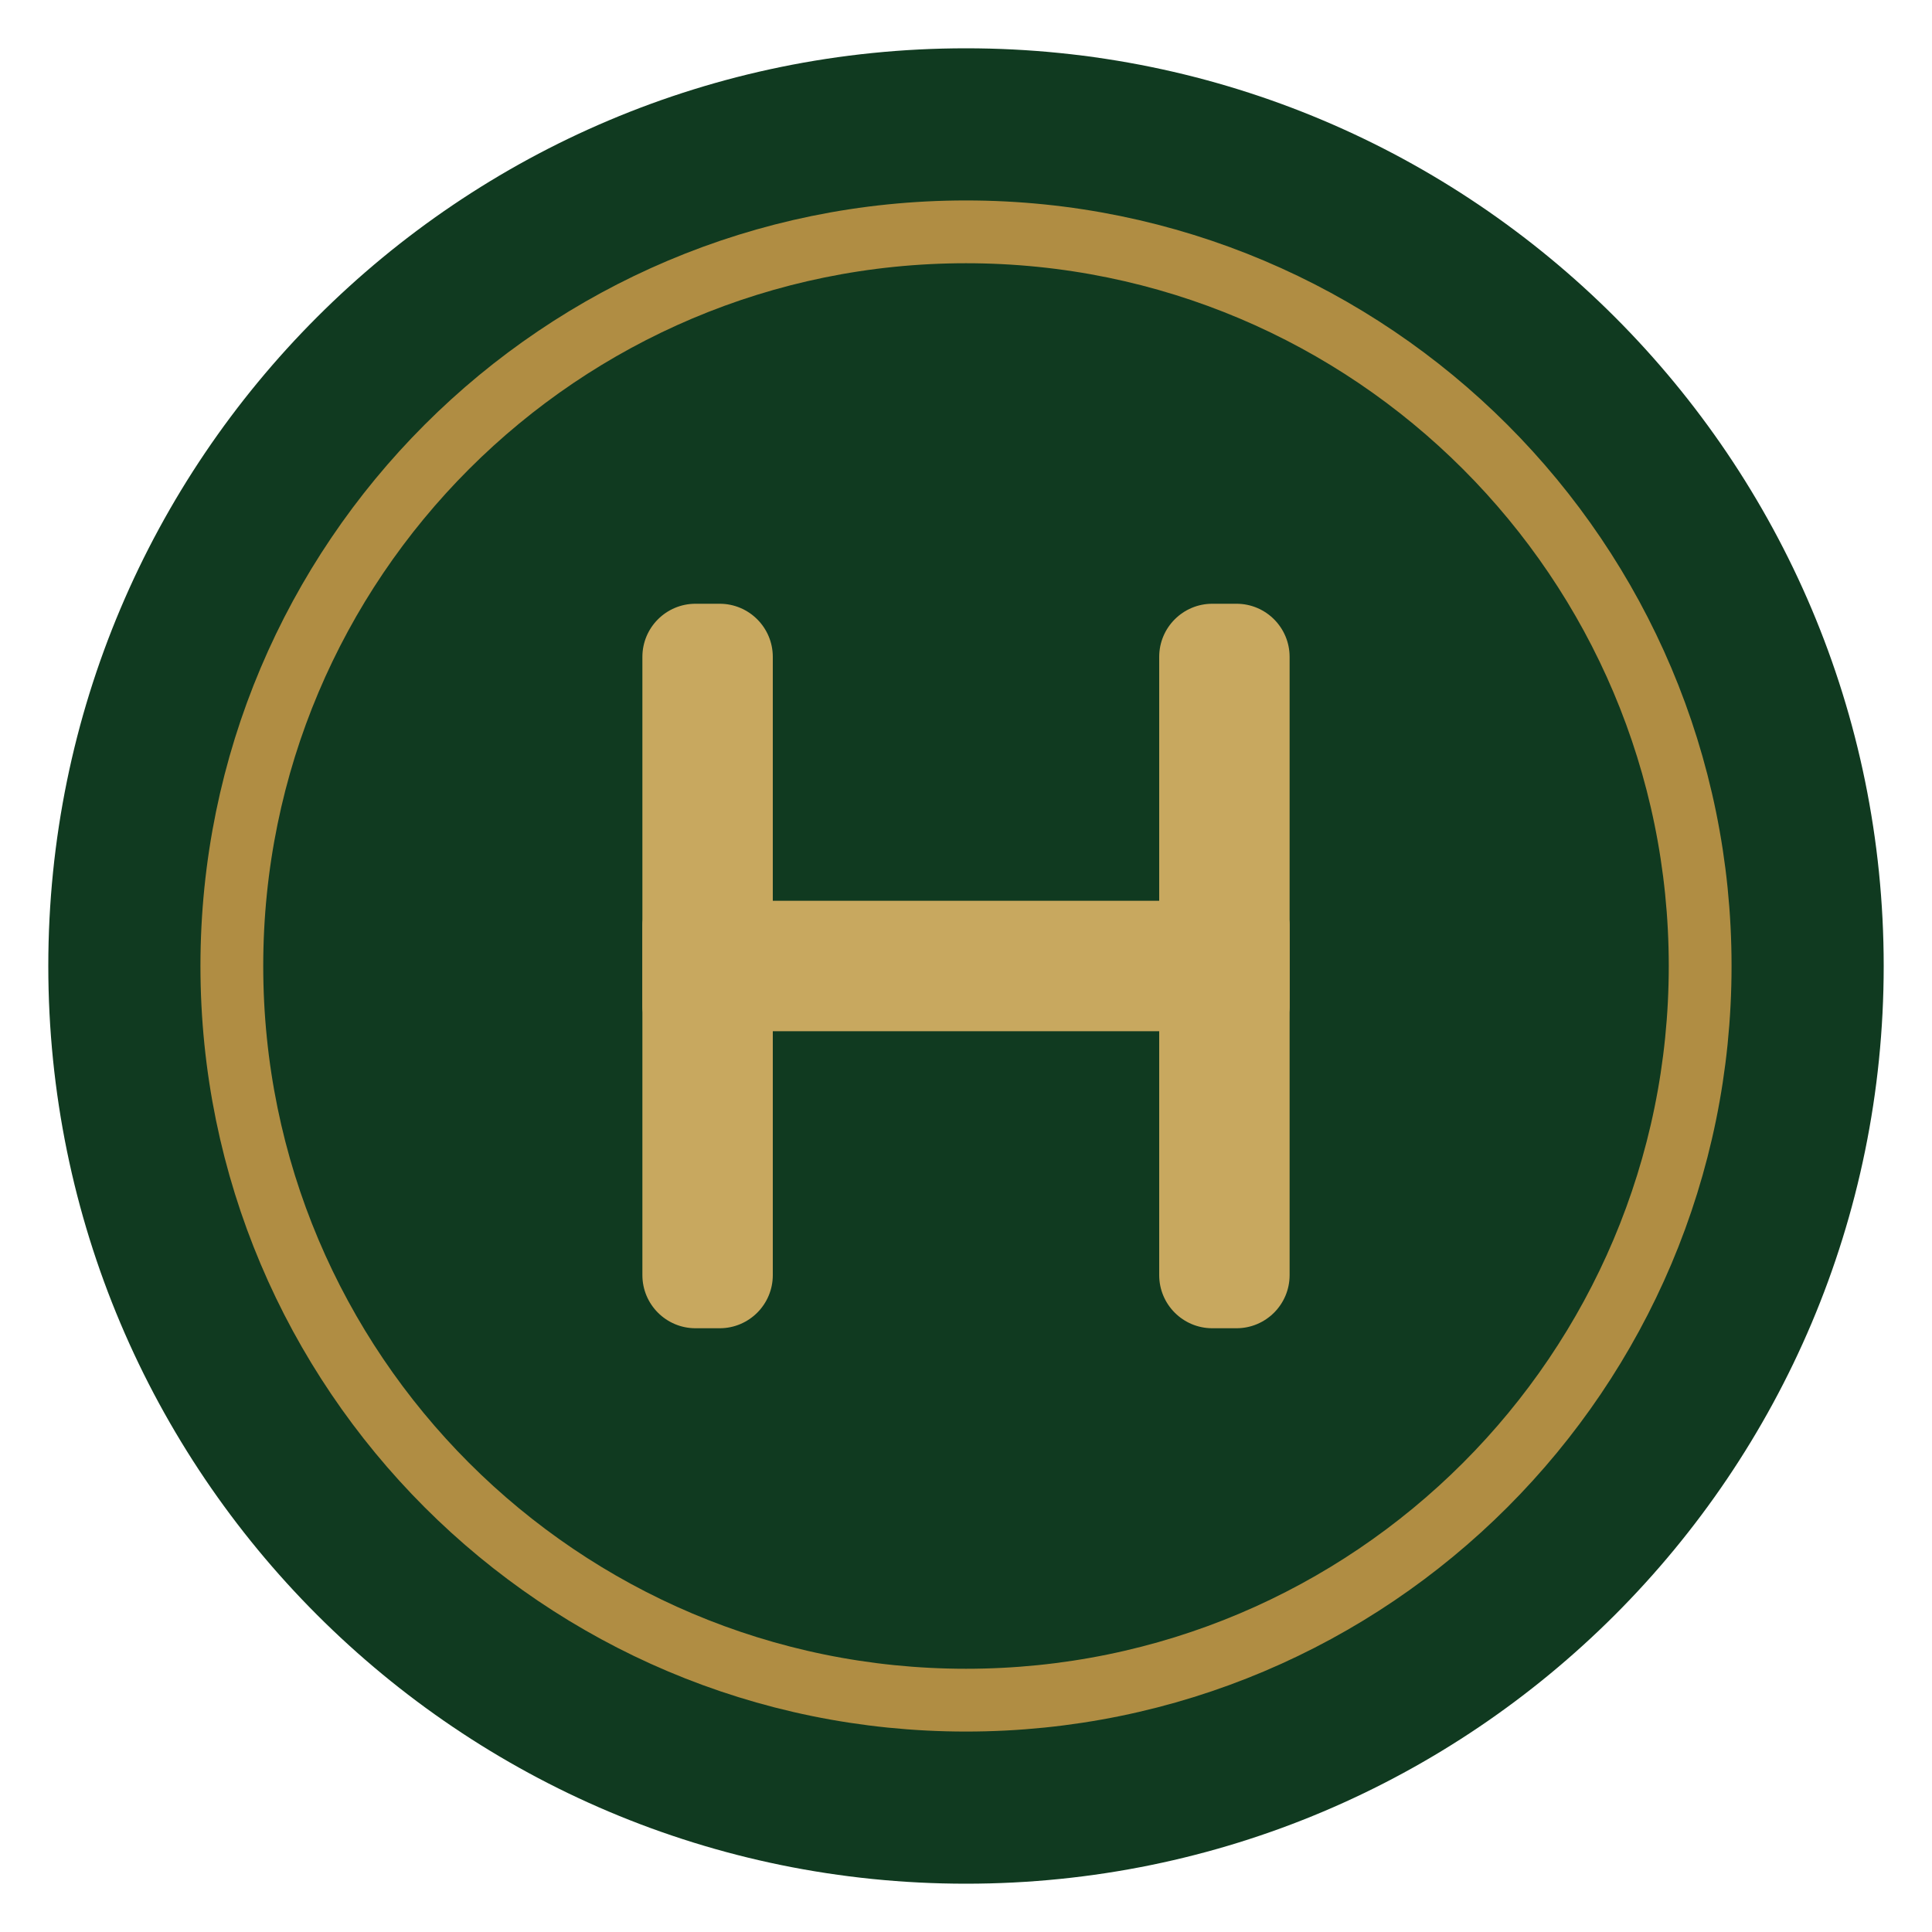
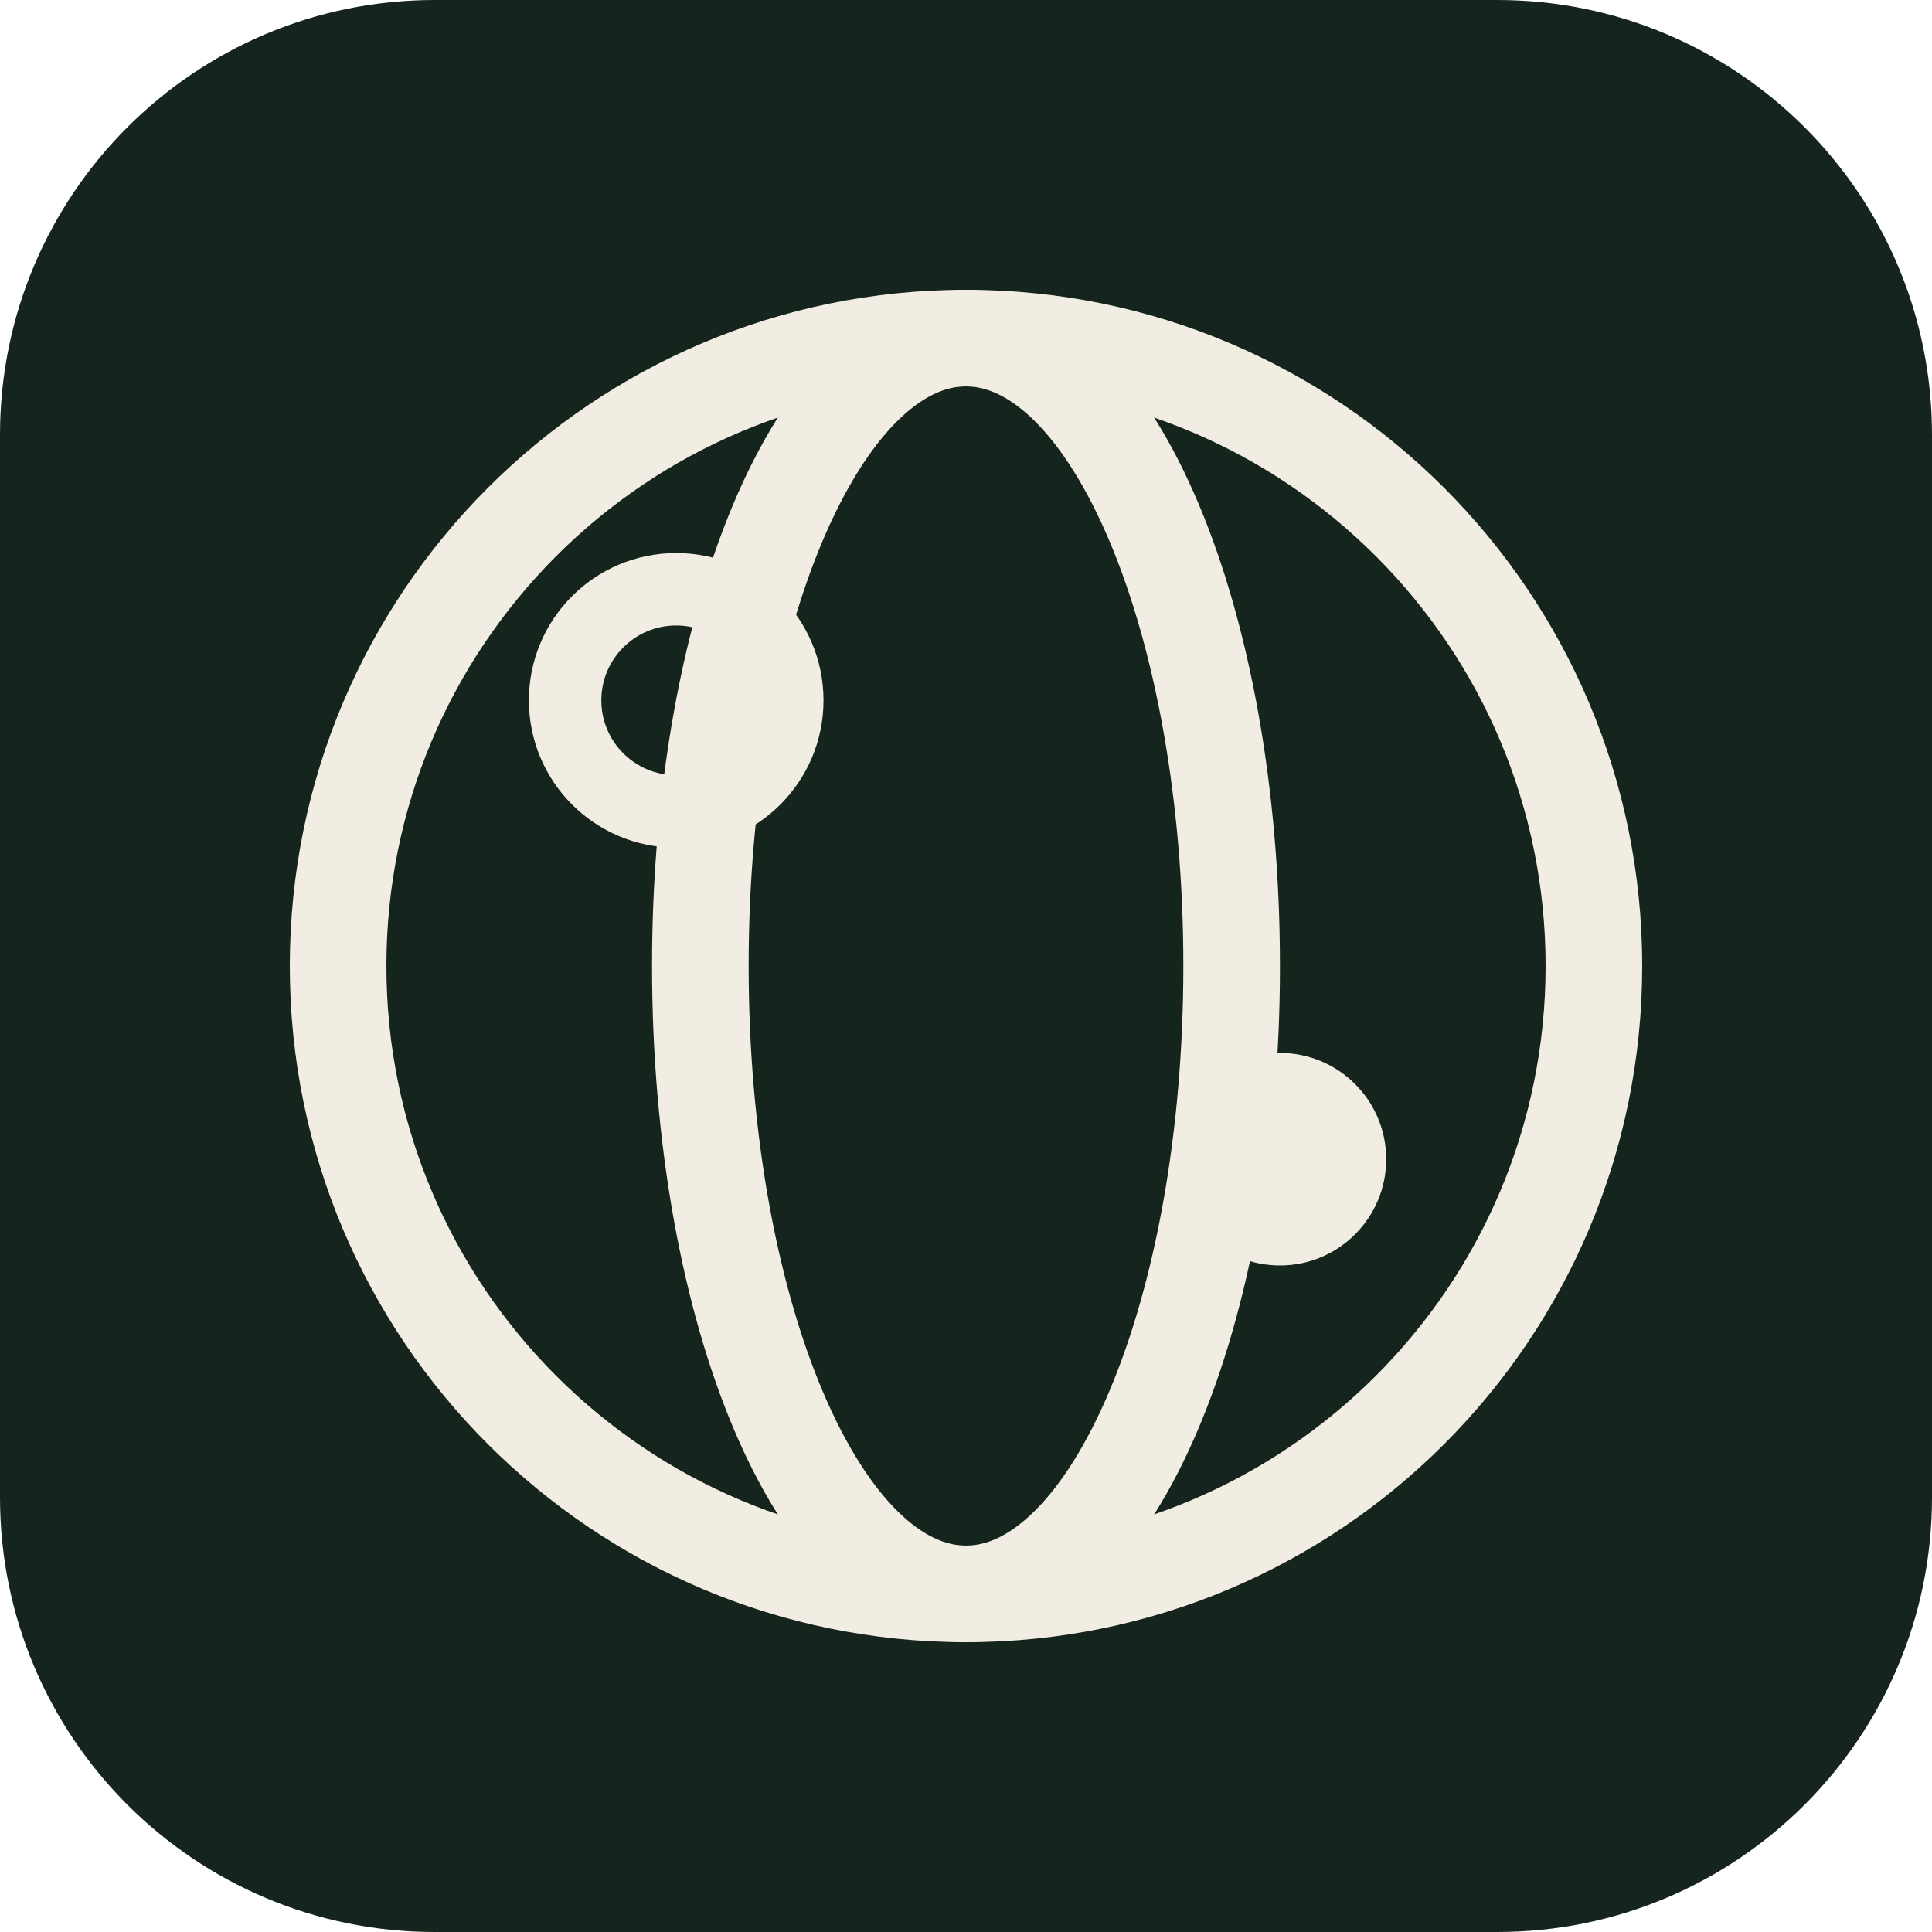
<svg xmlns="http://www.w3.org/2000/svg" viewBox="0 0 40 40">
-   <circle cx="20" cy="20" r="19" fill="#103a20" />
-   <circle cx="20" cy="20" r="15.2" fill="none" stroke="#b08d43" stroke-width="1.3" />
-   <rect x="13.3" y="12.5" width="2.7" height="15" rx="1.1" fill="#c8a85f" />
-   <rect x="24" y="12.5" width="2.7" height="15" rx="1.1" fill="#c8a85f" />
-   <rect x="13.3" y="18.65" width="13.4" height="2.7" rx="0.5" fill="#c8a85f" />
+   <rect width="40" height="40" rx="9" fill="#15241c" />
+   <g fill="none" stroke="#f1ede3" stroke-width="2">
+     <circle cx="20" cy="20" r="13" />
+     <ellipse cx="20" cy="20" rx="5.5" ry="13" />
+     <circle cx="14" cy="14.5" r="2.3" stroke-width="1.5" />
+   </g>
+   <circle cx="26.5" cy="24" r="2.2" fill="#f1ede3" />
</svg>
